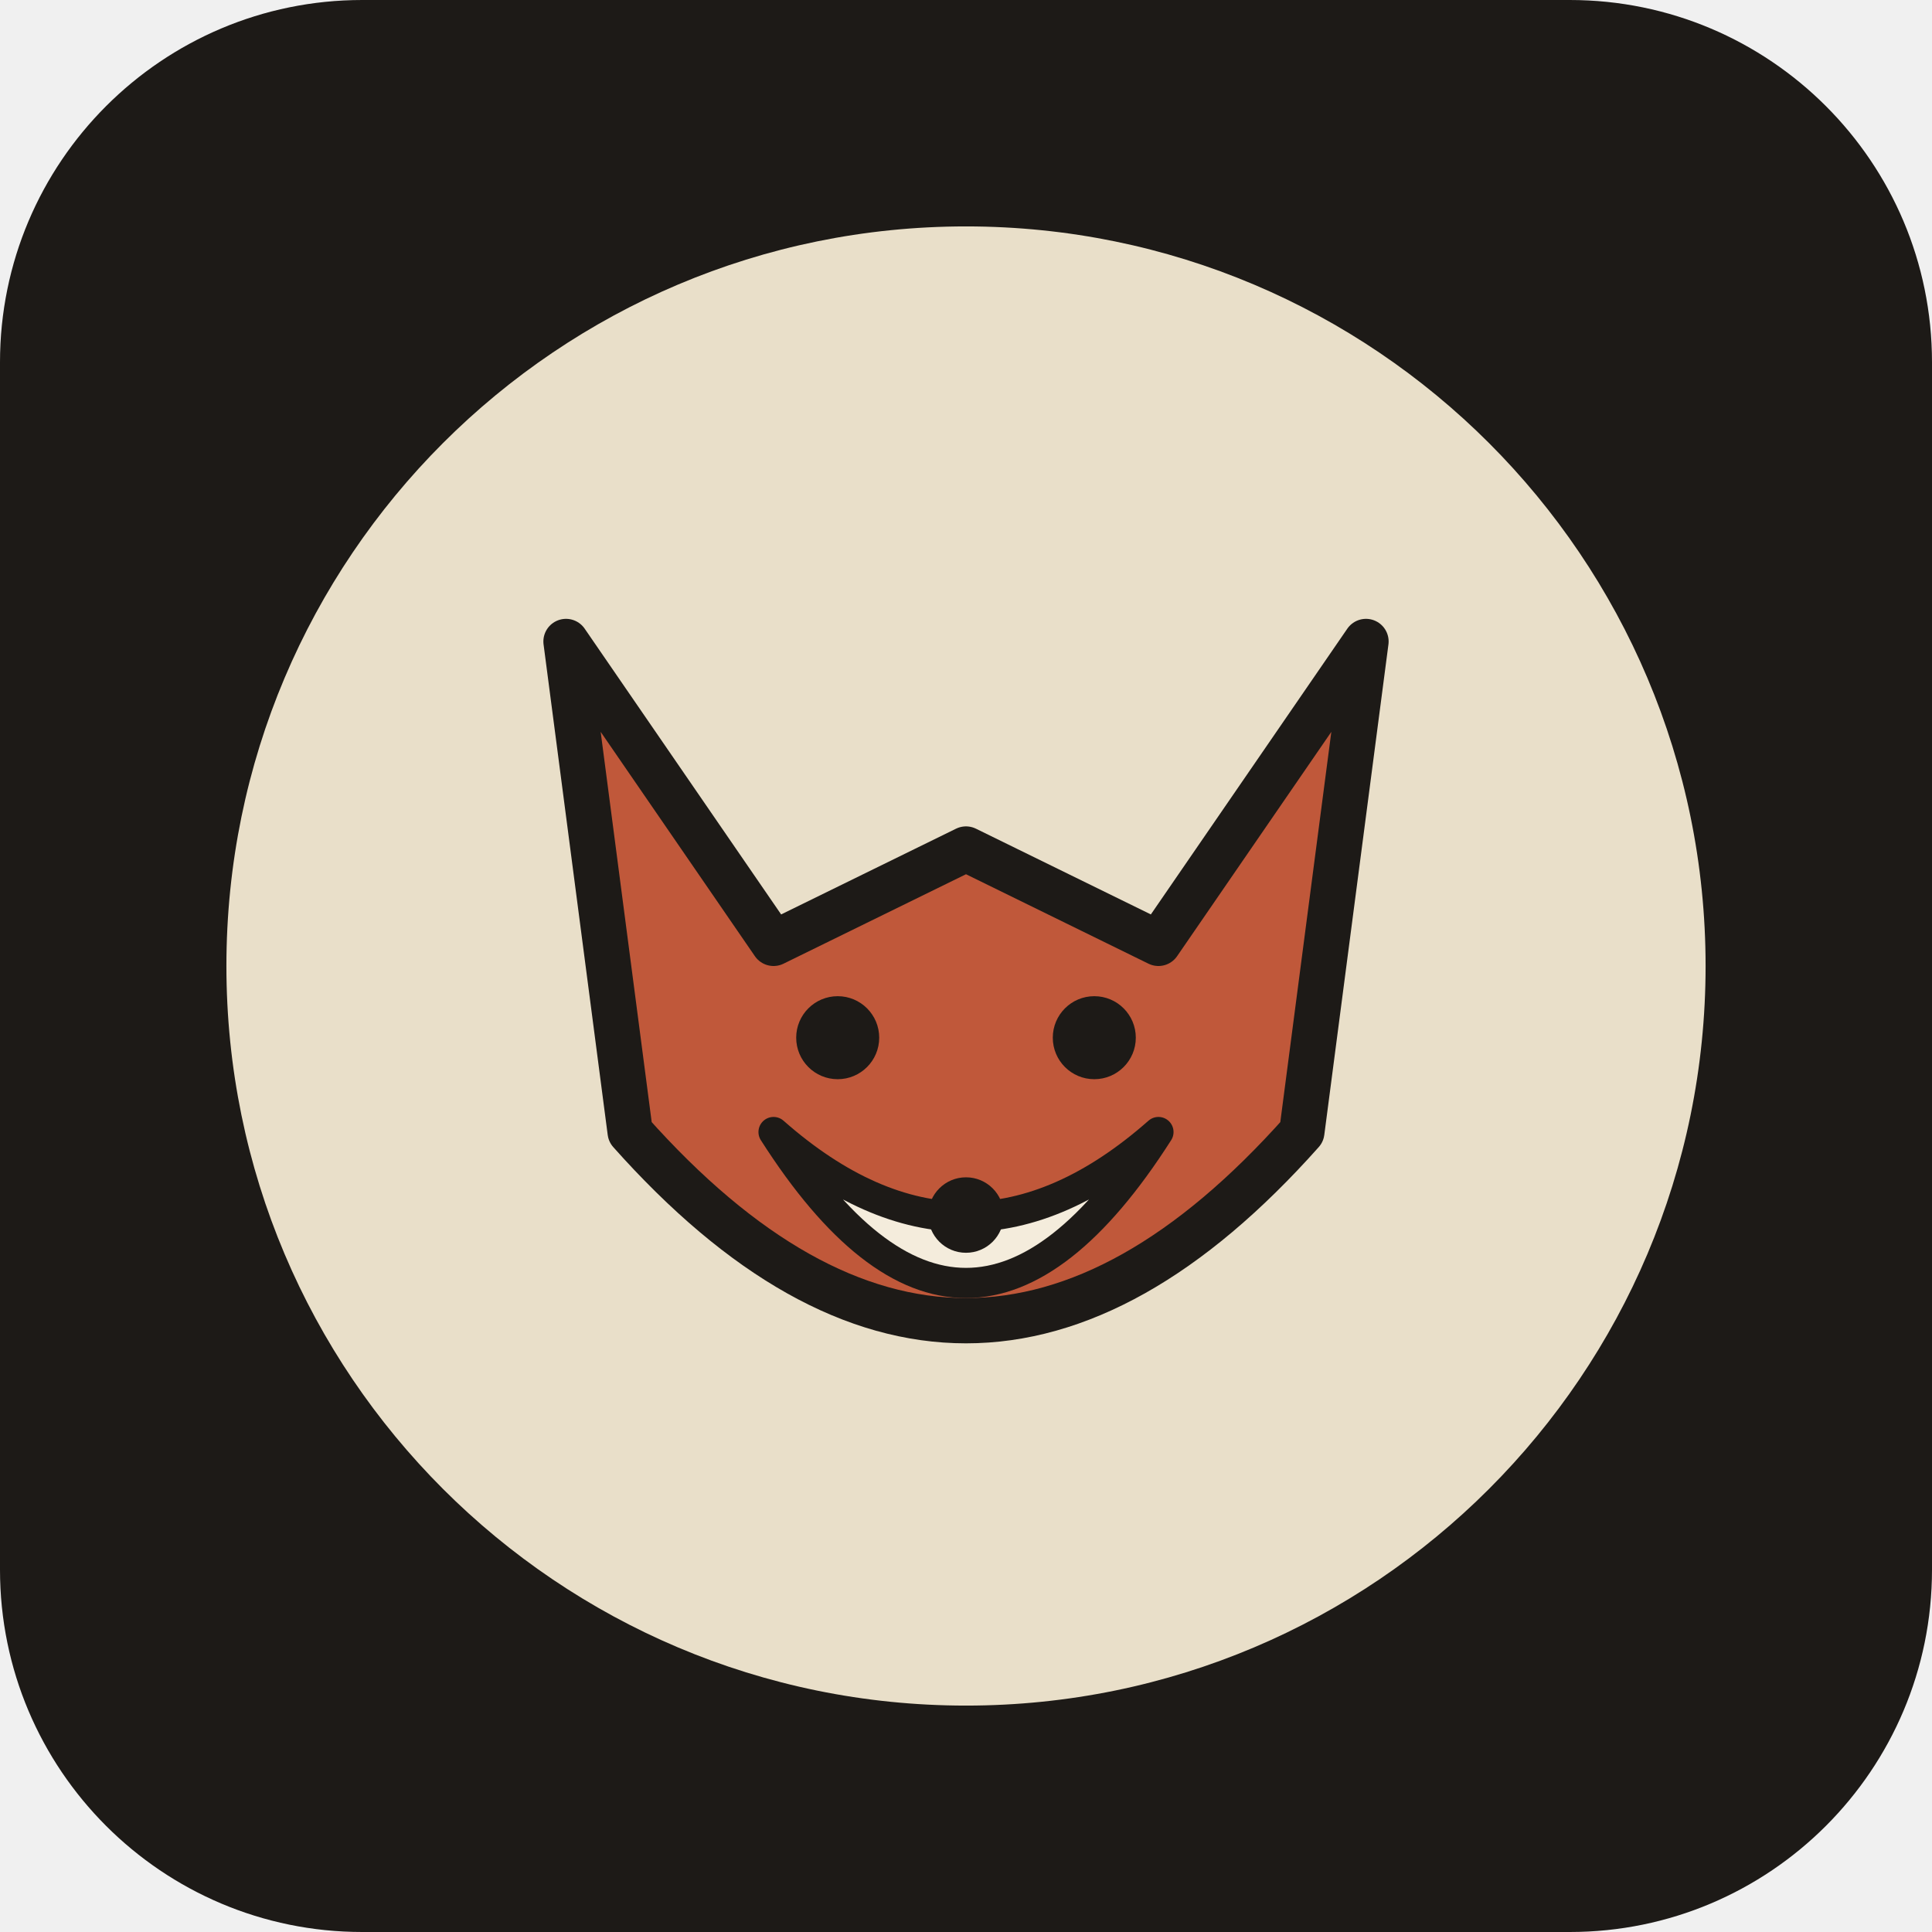
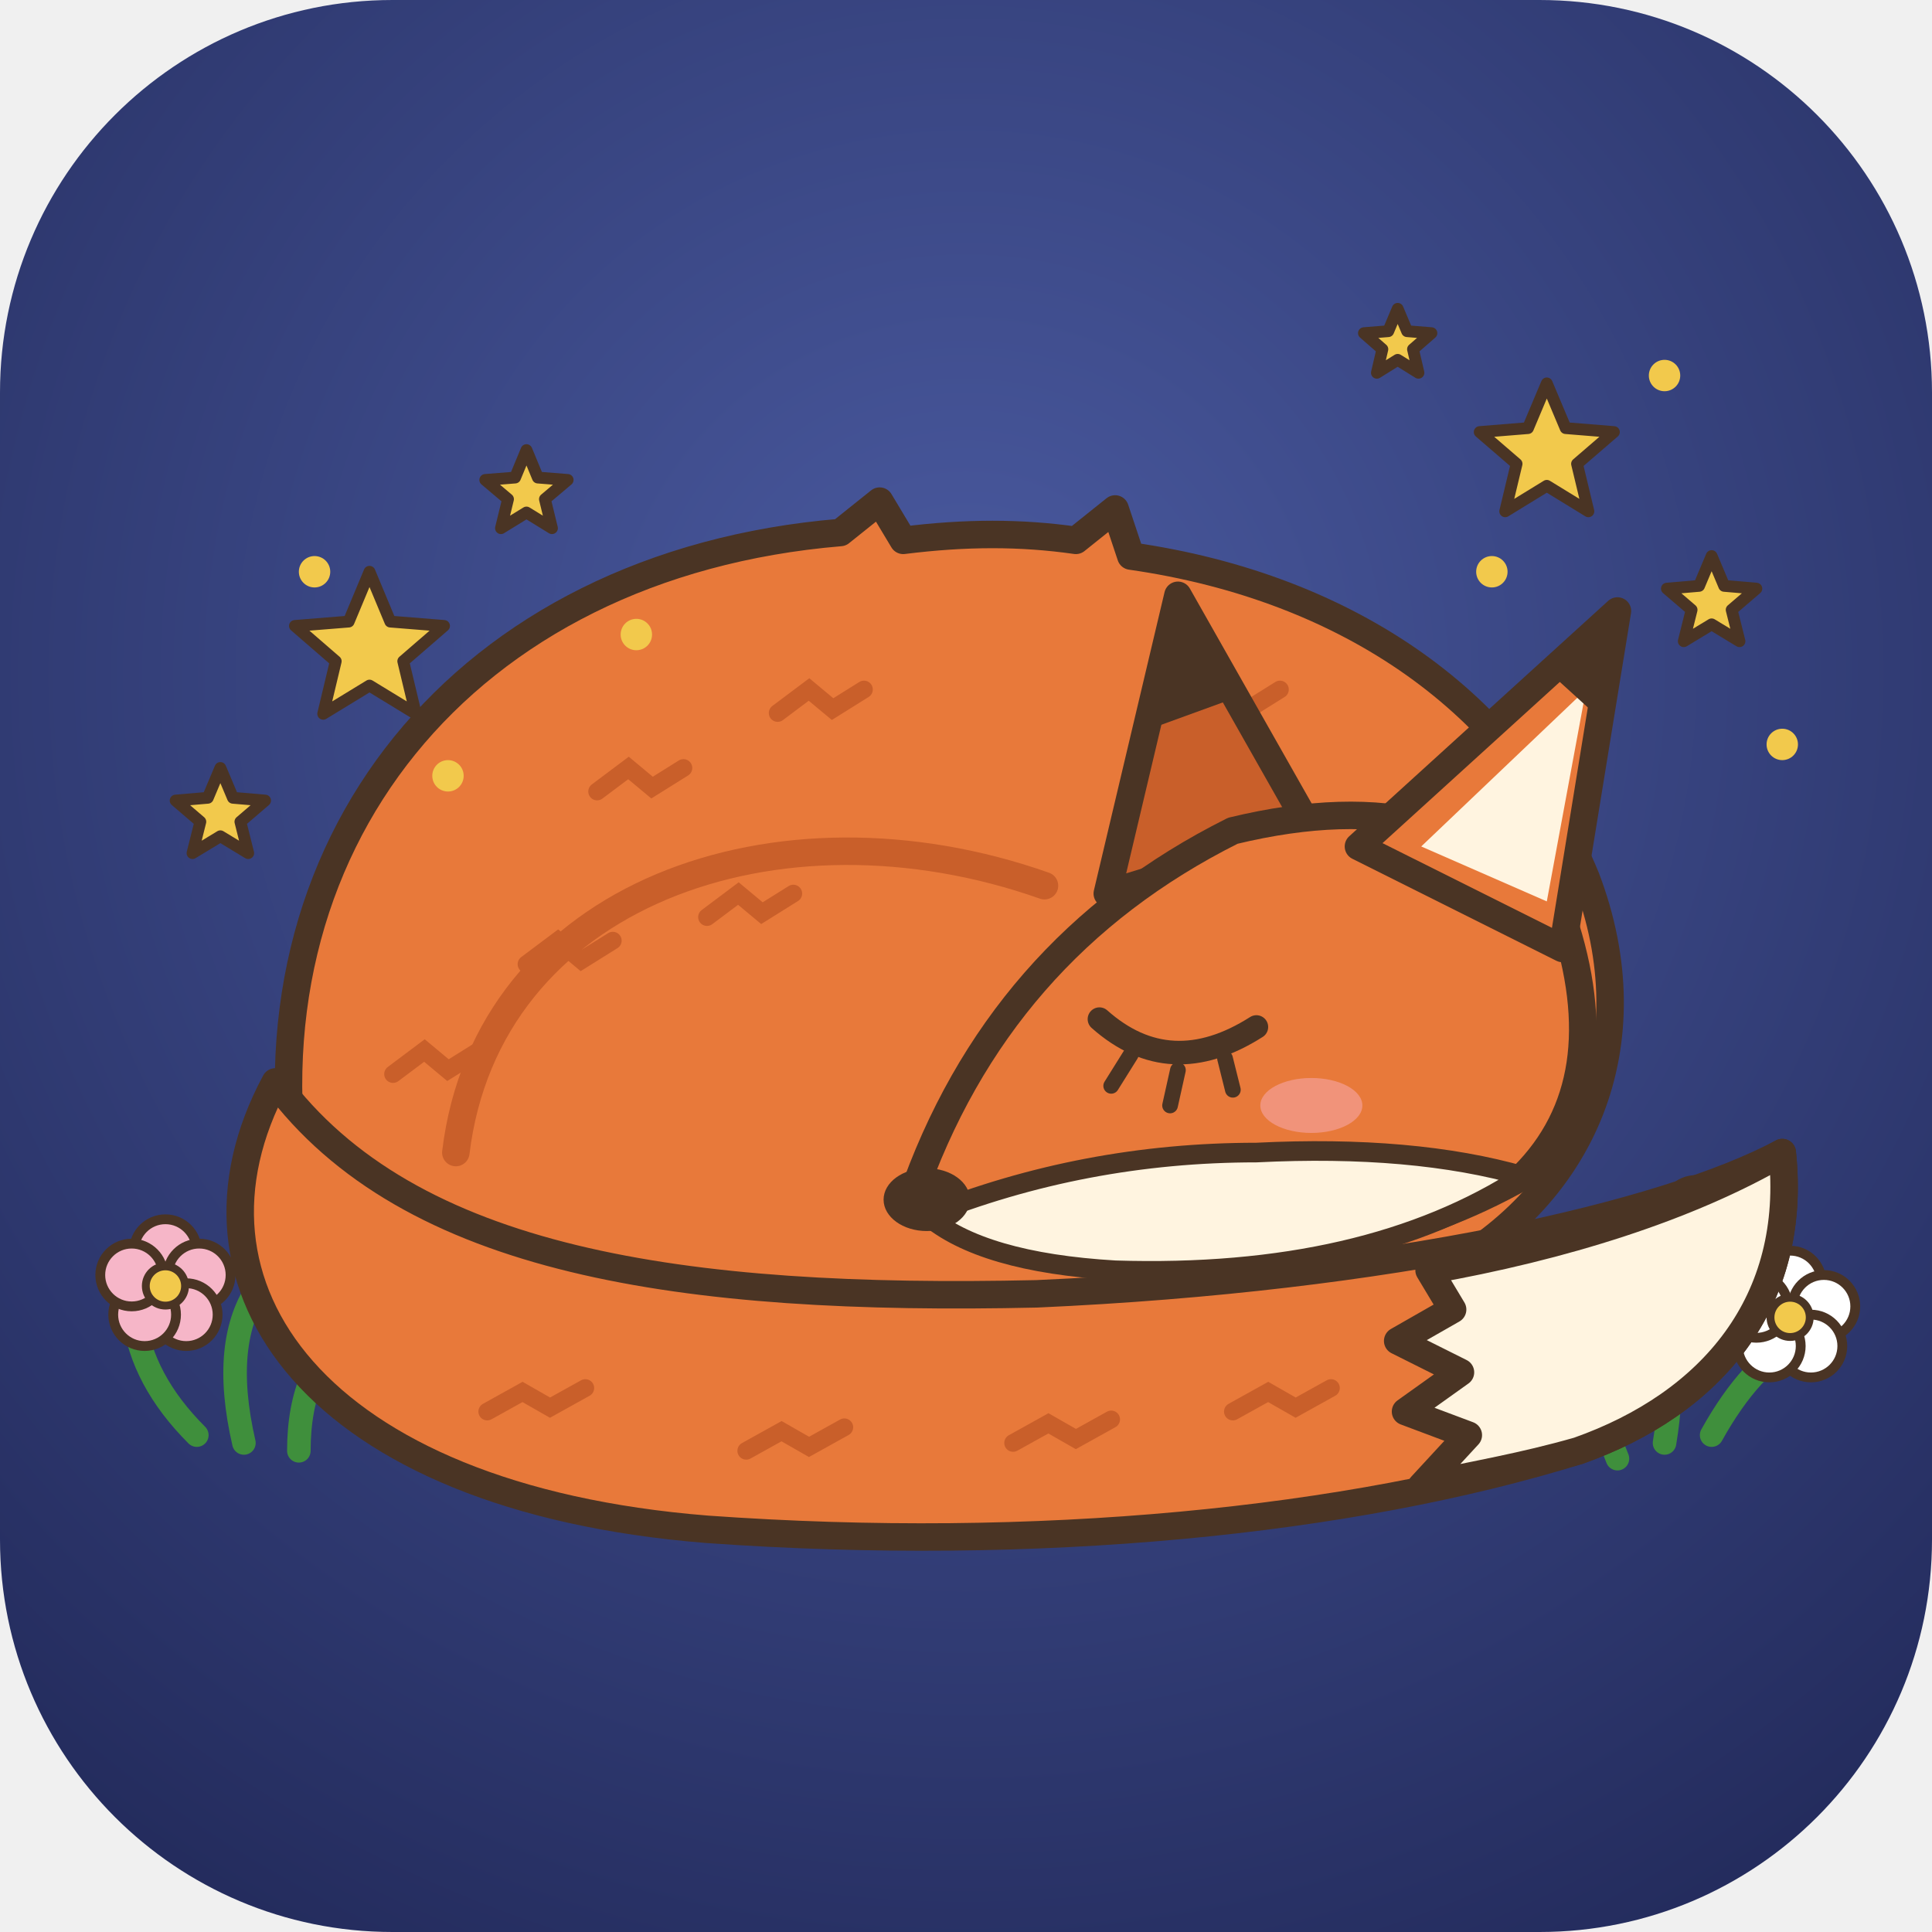
<svg xmlns="http://www.w3.org/2000/svg" viewBox="0 0 512 512">
-   <rect width="512" height="512" rx="96" fill="#1d1a17" />
-   <circle cx="256" cy="256" r="196" fill="#e9dfc9" />
-   <path d="M150 170 L205 250 L256 225 L307 250 L362 170 L345 300 Q256 400 167 300 Z" fill="#c0583a" stroke="#1d1a17" stroke-width="12" stroke-linejoin="round" />
-   <path d="M205 300 Q256 345 307 300 Q256 380 205 300 Z" fill="#f4ecdc" stroke="#1d1a17" stroke-width="8" stroke-linejoin="round" />
-   <circle cx="222" cy="275" r="11" fill="#1d1a17" />
-   <circle cx="290" cy="275" r="11" fill="#1d1a17" />
-   <circle cx="256" cy="322" r="10" fill="#1d1a17" />
+   <defs>
+     <radialGradient id="n" cx="50%" cy="35%" r="75%">
+       <stop offset="0" stop-color="#4a5aa0" />
+       <stop offset="1" stop-color="#232b5c" />
+     </radialGradient>
+   </defs>
+   <rect width="512" height="512" rx="104" fill="url(#n)" />
+   <g transform="translate(256 268) scale(1.04) translate(-262 -282)">
+     <path d="M78 392 q-6 -26 4 -40 M92 394 q0 -22 14 -32 M66 390 q-14 -14 -16 -30" fill="none" stroke="#3f8f3c" stroke-width="6" stroke-linecap="round" />
+     <path d="M440 392 q4 -24 -4 -36 M452 390 q10 -18 22 -24 M428 396 q-6 -16 -16 -22" fill="none" stroke="#3f8f3c" stroke-width="6" stroke-linecap="round" />
+     <circle cx="58.0" cy="343.0" r="8" fill="#f6b6c8" stroke="#4a3424" stroke-width="2.5" />
+     <circle cx="66.6" cy="349.2" r="8" fill="#f6b6c8" stroke="#4a3424" stroke-width="2.5" />
+     <circle cx="63.3" cy="359.3" r="8" fill="#f6b6c8" stroke="#4a3424" stroke-width="2.5" />
+     <circle cx="52.7" cy="359.3" r="8" fill="#f6b6c8" stroke="#4a3424" stroke-width="2.5" />
+     <circle cx="49.4" cy="349.2" r="8" fill="#f6b6c8" stroke="#4a3424" stroke-width="2.5" />
+     <circle cx="58" cy="352" r="5" fill="#f2c94c" stroke="#4a3424" stroke-width="2" />
+     <circle cx="472.0" cy="351.0" r="8" fill="#ffffff" stroke="#4a3424" stroke-width="2.5" />
+     <circle cx="480.6" cy="357.2" r="8" fill="#ffffff" stroke="#4a3424" stroke-width="2.5" />
+     <circle cx="477.3" cy="367.3" r="8" fill="#ffffff" stroke="#4a3424" stroke-width="2.5" />
+     <circle cx="466.7" cy="367.3" r="8" fill="#ffffff" stroke="#4a3424" stroke-width="2.5" />
+     <circle cx="463.4" cy="357.2" r="8" fill="#ffffff" stroke="#4a3424" stroke-width="2.5" />
+     <circle cx="472" cy="360" r="5" fill="#f2c94c" stroke="#4a3424" stroke-width="2" />
+     <circle cx="448.0" cy="333.0" r="8" fill="#f6b6c8" stroke="#4a3424" stroke-width="2.5" />
+     <circle cx="456.6" cy="339.2" r="8" fill="#f6b6c8" stroke="#4a3424" stroke-width="2.5" />
+     <circle cx="453.3" cy="349.3" r="8" fill="#f6b6c8" stroke="#4a3424" stroke-width="2.5" />
+     <circle cx="442.7" cy="349.3" r="8" fill="#f6b6c8" stroke="#4a3424" stroke-width="2.5" />
+     <circle cx="439.4" cy="339.2" r="8" fill="#f6b6c8" stroke="#4a3424" stroke-width="2.5" />
+     <circle cx="448" cy="342" r="5" fill="#f2c94c" stroke="#4a3424" stroke-width="2" />
+     <path d="M92 330 C76 240 134 168 230 160 L240 152 L246 162 C262 160 276 160 290 162 L300 154 L304 166 C360 174 402 204 420 248 C436 290 420 330 380 350 L130 362 C108 356 94 346 92 330 Z" fill="#e8793a" stroke="#4a3424" stroke-width="7" stroke-linejoin="round" stroke-linecap="round" />
+     <path d="M132 318 C140 252 214 226 282 250" fill="none" stroke="#c95f2a" stroke-width="7" stroke-linecap="round" />
+     <path d="M168 226 l8 -6 l6 5 l8 -5" fill="none" stroke="#c95f2a" stroke-width="4.5" stroke-linecap="round" />
+     <path d="M214 206 l8 -6 l6 5 l8 -5" fill="none" stroke="#c95f2a" stroke-width="4.5" stroke-linecap="round" />
+     <path d="M150 270 l8 -6 l6 5 l8 -5" fill="none" stroke="#c95f2a" stroke-width="4.5" stroke-linecap="round" />
+     <path d="M196 258 l8 -6 l6 5 l8 -5" fill="none" stroke="#c95f2a" stroke-width="4.5" stroke-linecap="round" />
+     <path d="M116 298 l8 -6 l6 5 l8 -5" fill="none" stroke="#c95f2a" stroke-width="4.5" stroke-linecap="round" />
+     <path d="M320 206 l8 -6 l6 5 l8 -5" fill="none" stroke="#c95f2a" stroke-width="4.5" stroke-linecap="round" />
+     <path d="M86 300 C58 352 96 406 196 414 C280 420 360 412 418 394 C452 382 474 356 470 318 C440 334 370 350 280 354 C190 356 120 346 86 300 Z" fill="#e8793a" stroke="#4a3424" stroke-width="7" stroke-linejoin="round" stroke-linecap="round" />
+     <path d="M380 348 C414 342 446 332 470 318 C474 356 452 382 418 394 C404 398 392 400 378 403 L390 390 L374 384 L388 374 L372 366 L386 358 Z" fill="#fff4e0" stroke="#4a3424" stroke-width="7" stroke-linejoin="round" stroke-linecap="round" />
+     <path d="M140 384 l9 -5 l7 4 l9 -5" fill="none" stroke="#c95f2a" stroke-width="4.5" stroke-linecap="round" />
+     <path d="M206 394 l9 -5 l7 4 l9 -5" fill="none" stroke="#c95f2a" stroke-width="4.5" stroke-linecap="round" />
+     <path d="M274 392 l9 -5 l7 4 l9 -5" fill="none" stroke="#c95f2a" stroke-width="4.5" stroke-linecap="round" />
+     <path d="M330 384 l9 -5 l7 4 l9 -5" fill="none" stroke="#c95f2a" stroke-width="4.5" stroke-linecap="round" />
+     <path d="M298 252 L316 176 L350 236 Z" fill="#c95f2a" stroke="#4a3424" stroke-width="7" stroke-linejoin="round" stroke-linecap="round" />
+     <path d="M309 210 L316 176 L331 202 Z" fill="#4a3424" />
+     <path d="M248 330 Q270 266 330 236 Q388 222 414 258 Q428 300 404 324 Q362 348 300 346 Q264 344 248 330 Z" fill="#e8793a" stroke="#4a3424" stroke-width="7" stroke-linejoin="round" stroke-linecap="round" />
+     <path d="M252 334 Q292 318 336 318 Q376 316 404 324 Q364 350 300 348 Q266 346 252 334 Z" fill="#fff4e0" stroke="#4a3424" stroke-width="5" stroke-linejoin="round" />
+     <path d="M362 240 L428 180 L414 266 Z" fill="#e8793a" stroke="#4a3424" stroke-width="7" stroke-linejoin="round" stroke-linecap="round" />
+     <path d="M378 240 L420 200 L410 254 Z" fill="#fff4e0" />
+     <path d="M414 196 L428 180 L425 206 Z" fill="#4a3424" stroke="#4a3424" stroke-width="4" stroke-linejoin="round" />
+     <ellipse cx="252" cy="330" rx="11" ry="8" fill="#4a3424" />
+     <path d="M296 284 Q314 300 336 286" fill="none" stroke="#4a3424" stroke-width="6" stroke-linecap="round" />
+     <path d="M304 293 l-5 8 M316 297 l-2 9 M328 294 l2 8" fill="none" stroke="#4a3424" stroke-width="4" stroke-linecap="round" />
+     <ellipse cx="350" cy="306" rx="13" ry="7" fill="#f49a8a" opacity="0.8" />
+     <polygon points="110.0,170.0 115.3,182.7 129.0,183.8 118.6,192.8 121.8,206.2 110.0,199.0 98.2,206.2 101.4,192.8 91.0,183.8 104.7,182.7" fill="#f2c94c" stroke="#4a3424" stroke-width="3" stroke-linejoin="round" />
+     <polygon points="72.0,220.0 75.2,227.6 83.4,228.3 77.1,233.7 79.1,241.7 72.0,237.4 64.9,241.7 66.9,233.7 60.6,228.3 68.8,227.6" fill="#f2c94c" stroke="#4a3424" stroke-width="3" stroke-linejoin="round" />
+     <polygon points="150.0,139.0 152.9,146.0 160.5,146.6 154.7,151.5 156.5,158.9 150.0,154.9 143.5,158.9 145.3,151.5 139.5,146.6 147.1,146.0" fill="#f2c94c" stroke="#4a3424" stroke-width="3" stroke-linejoin="round" />
+     <polygon points="410.0,122.0 414.8,133.4 427.1,134.4 417.7,142.5 420.6,154.6 410.0,148.1 399.4,154.6 402.3,142.5 392.9,134.4 405.2,133.4" fill="#f2c94c" stroke="#4a3424" stroke-width="3" stroke-linejoin="round" />
+     <polygon points="452.0,166.0 455.2,173.6 463.4,174.3 457.1,179.7 459.1,187.7 452.0,183.4 444.9,187.7 446.9,179.7 440.6,174.3 448.8,173.6" fill="#f2c94c" stroke="#4a3424" stroke-width="3" stroke-linejoin="round" />
+     <polygon points="372.0,103.0 374.4,108.7 380.6,109.2 375.9,113.3 377.3,119.3 372.0,116.0 366.7,119.3 368.1,113.3 363.4,109.2 369.6,108.7" fill="#f2c94c" stroke="#4a3424" stroke-width="3" stroke-linejoin="round" />
+     <circle cx="130" cy="222" r="4" fill="#f2c94c" />
+     <circle cx="96" cy="170" r="4" fill="#f2c94c" />
+     <circle cx="178" cy="186" r="4" fill="#f2c94c" />
+     <circle cx="440" cy="120" r="4" fill="#f2c94c" />
+     <circle cx="470" cy="214" r="4" fill="#f2c94c" />
+     <circle cx="396" cy="170" r="4" fill="#f2c94c" />
+   </g>
</svg>
